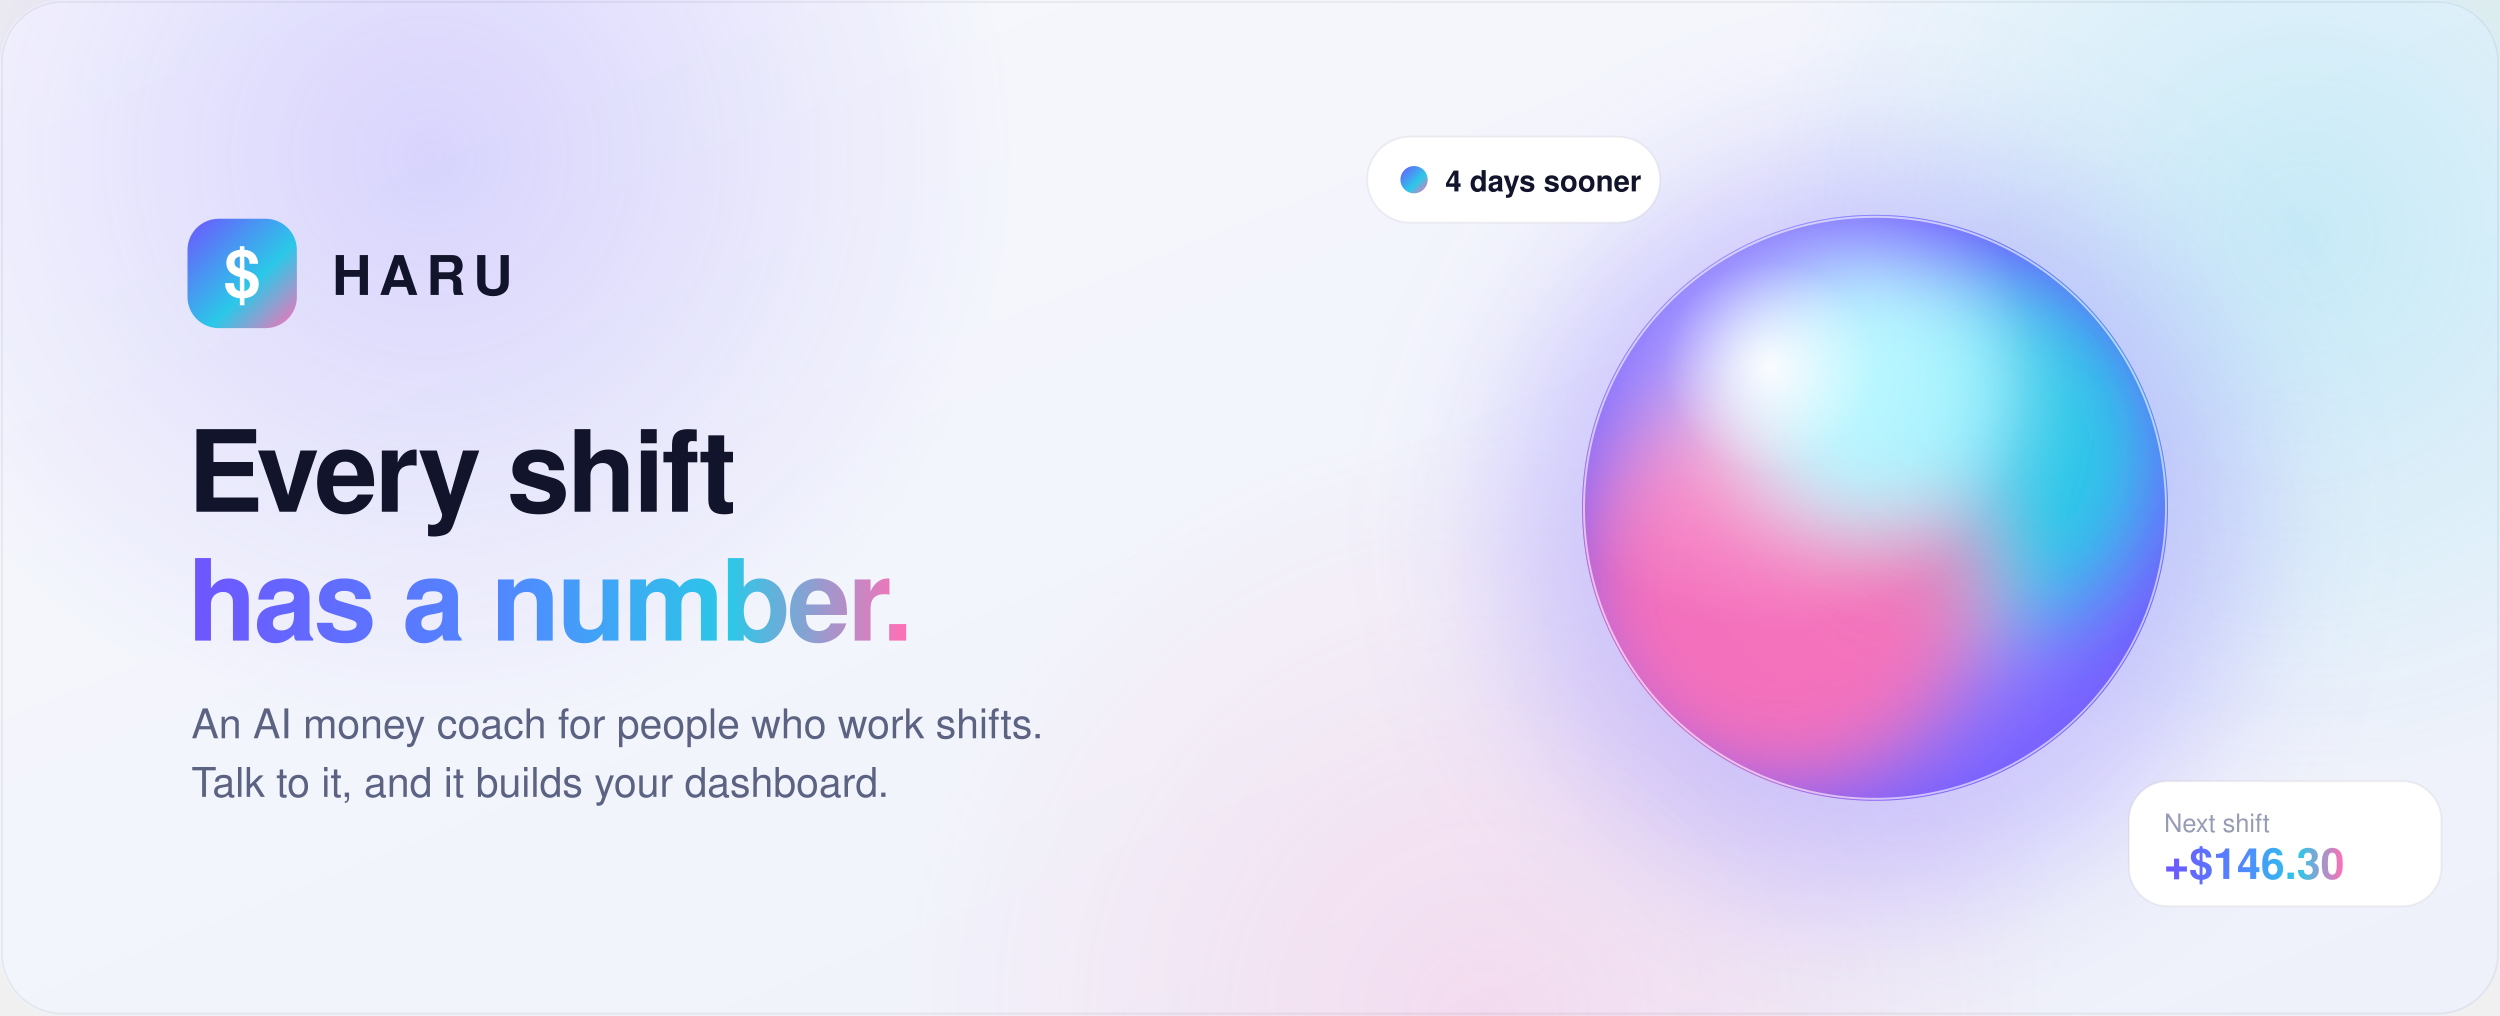
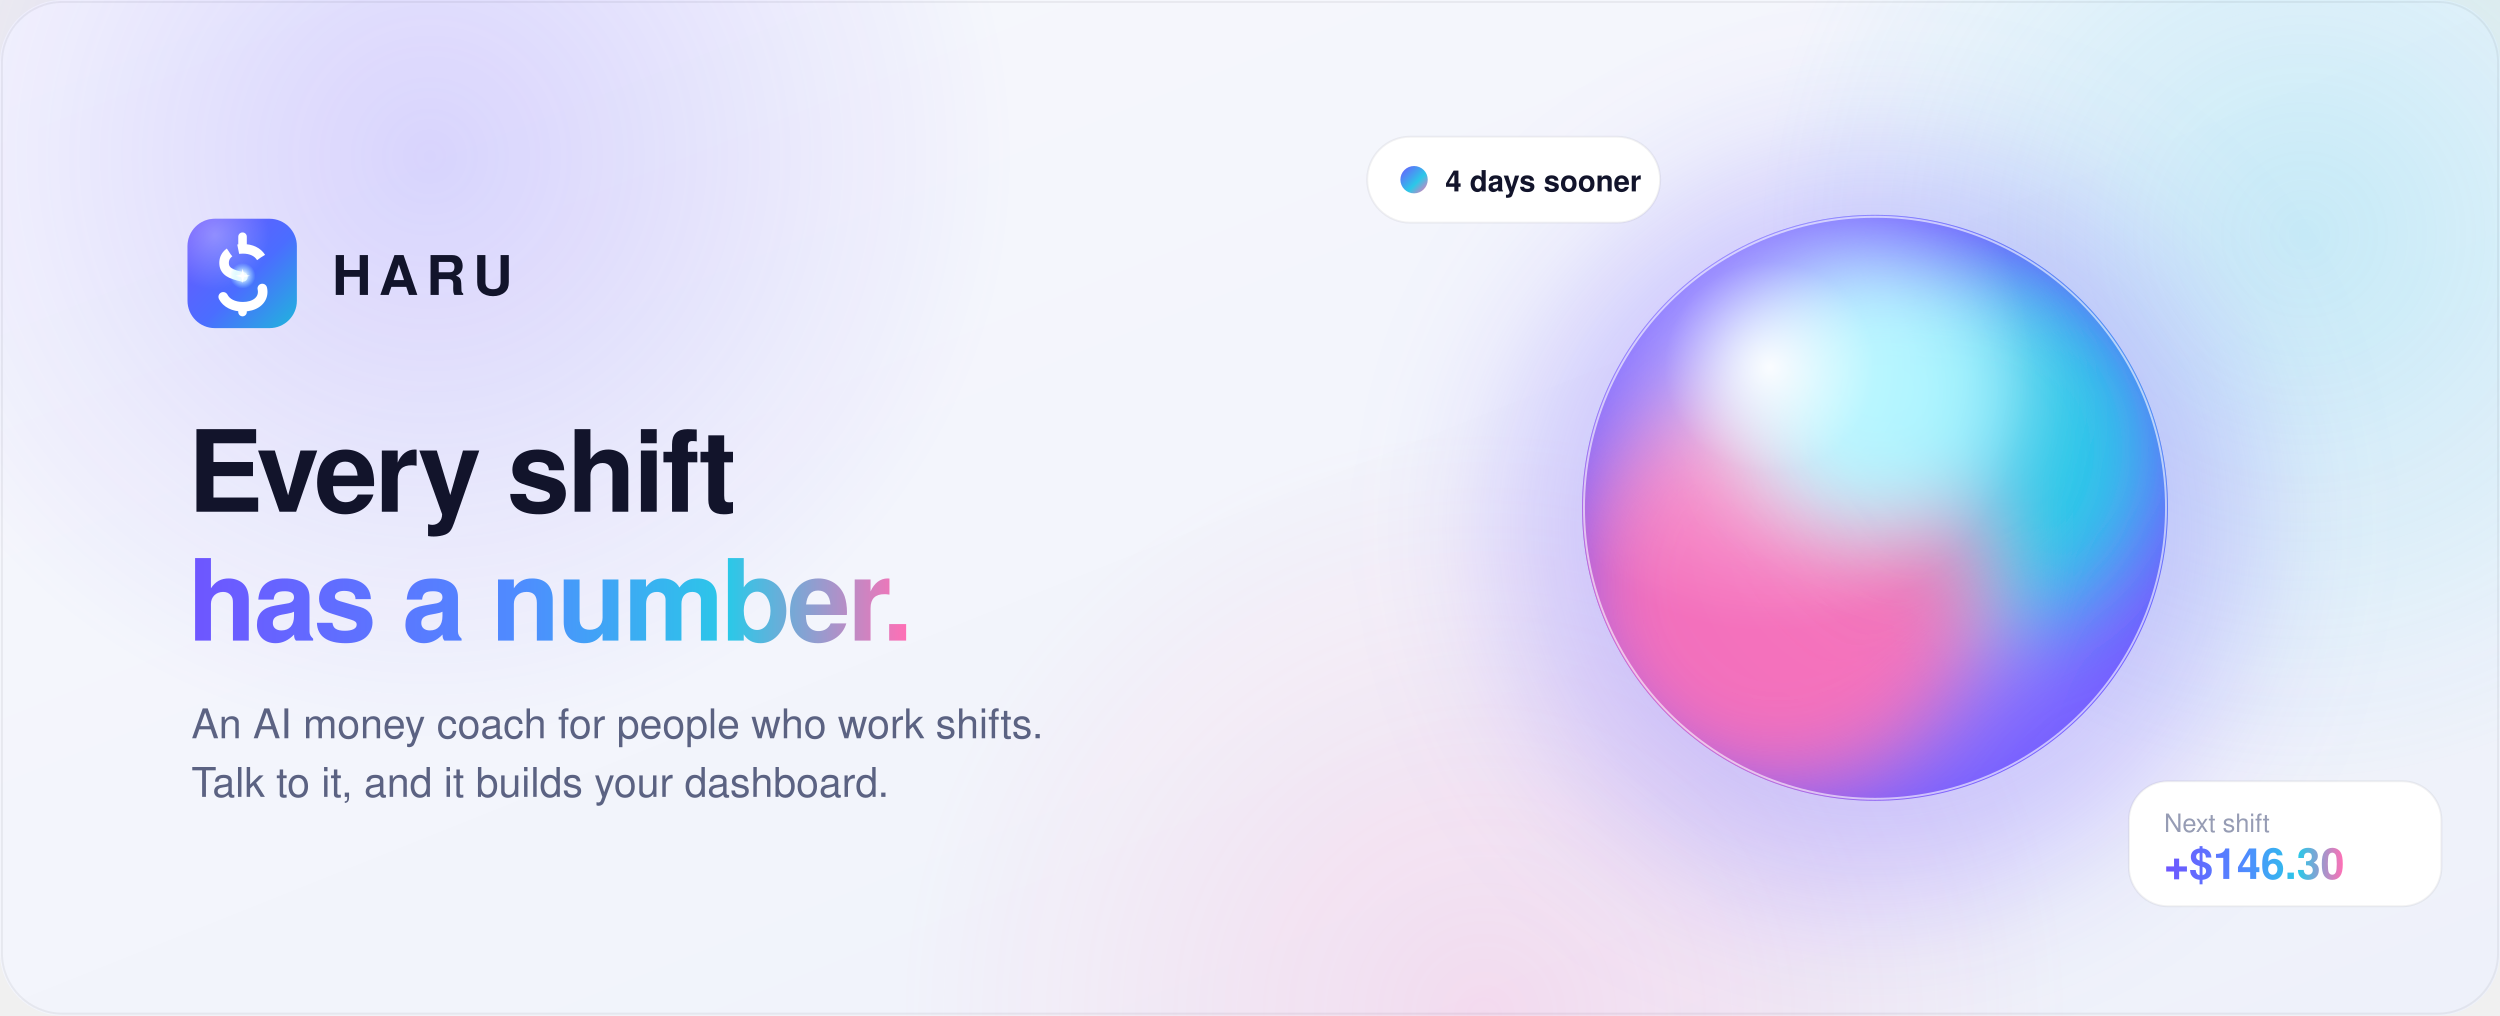
<svg xmlns="http://www.w3.org/2000/svg" width="1280" height="520" viewBox="0 0 1280 520" role="img" aria-label="HARU — every shift has a number">
  <defs>
    <linearGradient id="bg" x1="0" y1="0" x2="1" y2="1">
      <stop offset="0" stop-color="#f7f8fd" />
      <stop offset="1" stop-color="#eef1fa" />
    </linearGradient>
    <radialGradient id="l1" cx="0.5" cy="0.5" r="0.5">
      <stop offset="0" stop-color="#6e56ff" stop-opacity=".22" />
      <stop offset="1" stop-color="#6e56ff" stop-opacity="0" />
    </radialGradient>
    <radialGradient id="l2" cx="0.5" cy="0.5" r="0.5">
      <stop offset="0" stop-color="#2bc8e8" stop-opacity=".22" />
      <stop offset="1" stop-color="#2bc8e8" stop-opacity="0" />
    </radialGradient>
    <radialGradient id="l3" cx="0.5" cy="0.5" r="0.5">
      <stop offset="0" stop-color="#ff6fb5" stop-opacity=".18" />
      <stop offset="1" stop-color="#ff6fb5" stop-opacity="0" />
    </radialGradient>
    <radialGradient id="orbBase" cx="0.5" cy="0.55" r="0.55">
      <stop offset="0" stop-color="#b9adff" />
      <stop offset=".5" stop-color="#8c7bff" />
      <stop offset="1" stop-color="#6e56ff" />
    </radialGradient>
    <radialGradient id="sheen" cx="0.32" cy="0.26" r="0.45">
      <stop offset="0" stop-color="#fff" stop-opacity=".95" />
      <stop offset=".4" stop-color="#fff" stop-opacity=".3" />
      <stop offset="1" stop-color="#fff" stop-opacity="0" />
    </radialGradient>
    <filter id="blur" x="-50%" y="-50%" width="200%" height="200%">
      <feGaussianBlur stdDeviation="22" />
    </filter>
    <filter id="halo" x="-50%" y="-50%" width="200%" height="200%">
      <feGaussianBlur stdDeviation="36" />
    </filter>
    <clipPath id="orbClip">
      <circle cx="960" cy="260" r="150" />
    </clipPath>
    <linearGradient id="aur" x1="0" y1="0" x2="1" y2="0">
      <stop offset="0" stop-color="#6e56ff" />
      <stop offset=".45" stop-color="#4f8bff" />
      <stop offset=".75" stop-color="#2bc8e8" />
      <stop offset="1" stop-color="#ff6fb5" />
    </linearGradient>
    <linearGradient id="edge" x1="0" y1="0" x2="1" y2="1">
      <stop offset="0" stop-color="#6e56ff" />
      <stop offset=".6" stop-color="#2bc8e8" />
      <stop offset="1" stop-color="#ff6fb5" />
    </linearGradient>
  </defs>
  <style>
    .t{font-family:'Segoe UI',Helvetica,Arial,sans-serif}
    .spin1{animation:o 9s linear infinite;transform-origin:960px 260px}
    .spin2{animation:o 13s linear infinite reverse;transform-origin:960px 260px}
    .spin3{animation:o 7s linear infinite;transform-origin:960px 260px}
    .breathe{animation:b 5s ease-in-out infinite;transform-origin:960px 260px}
    .drift{animation:d 18s ease-in-out infinite alternate}
    @keyframes o{to{transform:rotate(360deg)}}
    @keyframes b{50%{transform:scale(1.04)}}
    @keyframes d{to{transform:translate(-40px,20px)}}
    @media (prefers-reduced-motion:reduce){.spin1,.spin2,.spin3,.breathe,.drift{animation:none}}
  </style>
  <rect width="1280" height="520" rx="32" fill="url(#bg)" />
  <g class="drift">
    <circle cx="220" cy="80" r="300" fill="url(#l1)" />
    <circle cx="1180" cy="120" r="280" fill="url(#l2)" />
    <circle cx="760" cy="520" r="300" fill="url(#l3)" />
  </g>
  <rect x="1" y="1" width="1278" height="518" rx="31" fill="none" stroke="#12142b" stroke-opacity=".06" />
  <circle cx="960" cy="270" r="190" fill="#6e56ff" opacity=".28" filter="url(#halo)" class="breathe" />
  <g class="breathe">
    <circle cx="960" cy="260" r="150" fill="url(#orbBase)" />
    <g clip-path="url(#orbClip)" filter="url(#blur)">
      <g class="spin1">
        <circle cx="1010" cy="230" r="95" fill="#2bc8e8" />
      </g>
      <g class="spin2">
        <circle cx="910" cy="300" r="105" fill="#ff6fb5" opacity=".9" />
      </g>
      <g class="spin3">
        <circle cx="960" cy="200" r="70" fill="#9bf2ff" />
      </g>
    </g>
    <circle cx="960" cy="260" r="150" fill="url(#sheen)" />
    <circle cx="960" cy="260" r="149" fill="none" stroke="#fff" stroke-opacity=".6" />
  </g>
  <g transform="translate(96 112)">
-     <rect width="56" height="56" rx="16" fill="url(#edge)" />
-     <text x="28" y="40" text-anchor="middle" class="t" font-size="34" font-weight="700" fill="#fff">$</text>
+     <g transform="scale(0.875)">
+       <defs>
+         <linearGradient id="bnt" x1="0" y1="0" x2="1" y2="1">
+           <stop offset="0" stop-color="#6e56ff" />
+           <stop offset=".55" stop-color="#4b6dff" />
+           <stop offset="1" stop-color="#1fb6dc" />
+         </linearGradient>
+         <radialGradient id="bng" cx=".5" cy=".5" r=".5">
+           <stop offset="0" stop-color="#fff" />
+           <stop offset=".35" stop-color="#e3faff" stop-opacity=".8" />
+           <stop offset="1" stop-color="#9bf2ff" stop-opacity="0" />
+         </radialGradient>
+         <radialGradient id="bns" cx=".25" cy=".15" r=".9">
+           <stop offset="0" stop-color="#fff" stop-opacity=".3" />
+           <stop offset=".55" stop-color="#fff" stop-opacity="0" />
+         </radialGradient>
+       </defs>
+       <rect width="64" height="64" rx="16" fill="url(#bnt)" />
+       <rect width="64" height="64" rx="16" fill="url(#bns)" />
+       <g fill="none" stroke="#fff" stroke-linecap="round" stroke-linejoin="round">
+         <path d="M32.2 10.5v4.3" stroke-width="5" />
+         <path d="M32.2 54.6v-3.3" stroke-width="5" />
+         <path d="M43 22.6c-1.9-3.1-5.6-5-10.6-5-6.5 0-11 3.2-11 8.2 0 4.8 3.7 6.8 11 8.2" pathLength="100" stroke-width="5.6" stroke-linecap="butt" stroke-dasharray="15 5.5 38 5.5 22 100" />
+         <path d="M32.4 34c7.5 1.4 11.6 3.6 11.6 8.8 0 5.2-4.8 8.7-11.6 8.7-5.4 0-9.7-2.2-11.5-5.8" pathLength="100" stroke-width="5.6" stroke-dasharray="0 14 86 100" />
+       </g>
+       <circle cx="32.3" cy="33.4" r="7.5" fill="url(#bng)" />
+       <path d="M32.3 29.2 L33.05 32.65 L36.5 33.4 L33.05 34.15 L32.3 37.6 L31.55 34.15 L28.1 33.4 L31.55 32.65 Z" fill="#fff" />
+     </g>
    <text x="74" y="39" class="t" font-size="28" font-weight="700" letter-spacing="4" fill="#12142b">HARU</text>
  </g>
  <text x="96" y="262" class="t" font-size="58" font-weight="700" fill="#12142b" letter-spacing="-1.5">Every shift</text>
  <text x="96" y="328" class="t" font-size="58" font-weight="700" fill="url(#aur)" letter-spacing="-1.5">has a number.</text>
  <text x="98" y="378" class="t" font-size="21" fill="#5b6282">An AI money coach for people who work shifts.</text>
  <text x="98" y="408" class="t" font-size="21" fill="#5b6282">Talk to it, and it builds your dashboard.</text>
  <g transform="translate(1090 400)">
    <rect width="160" height="64" rx="20" fill="#fff" stroke="#12142b" stroke-opacity=".06" />
    <text x="18" y="26" class="t" font-size="13" fill="#969cb4">Next shift</text>
    <text x="18" y="50" class="t" font-size="22" font-weight="700" fill="url(#aur)">+$146.30</text>
  </g>
  <g transform="translate(700 70)">
    <rect width="150" height="44" rx="22" fill="#fff" stroke="#12142b" stroke-opacity=".06" />
    <circle cx="24" cy="22" r="7" fill="url(#edge)" />
    <text x="40" y="28" class="t" font-size="15" font-weight="600" fill="#12142b">4 days sooner</text>
  </g>
</svg>
